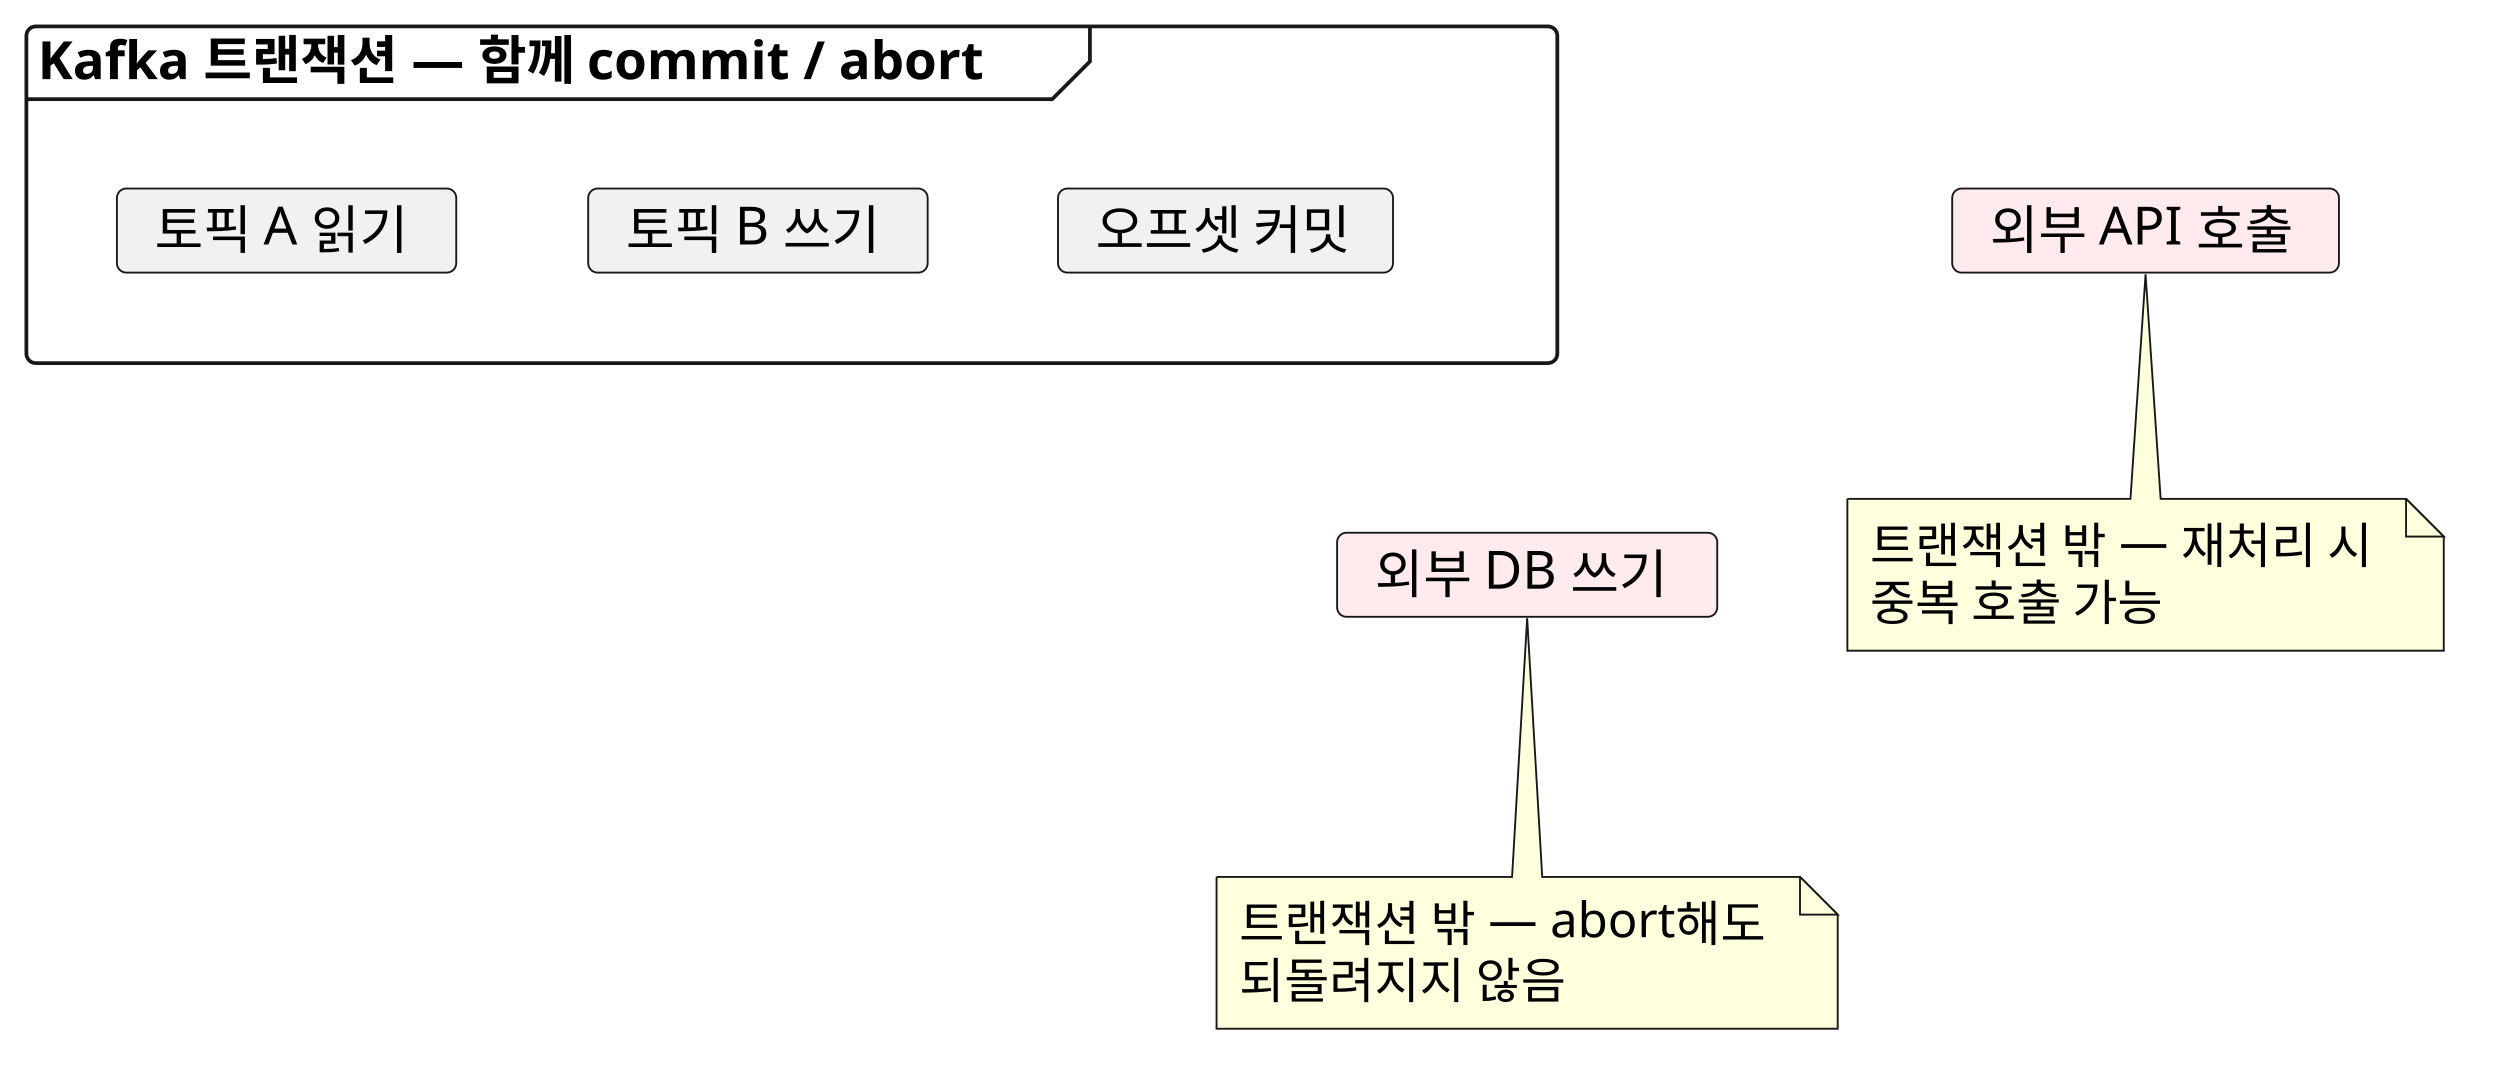
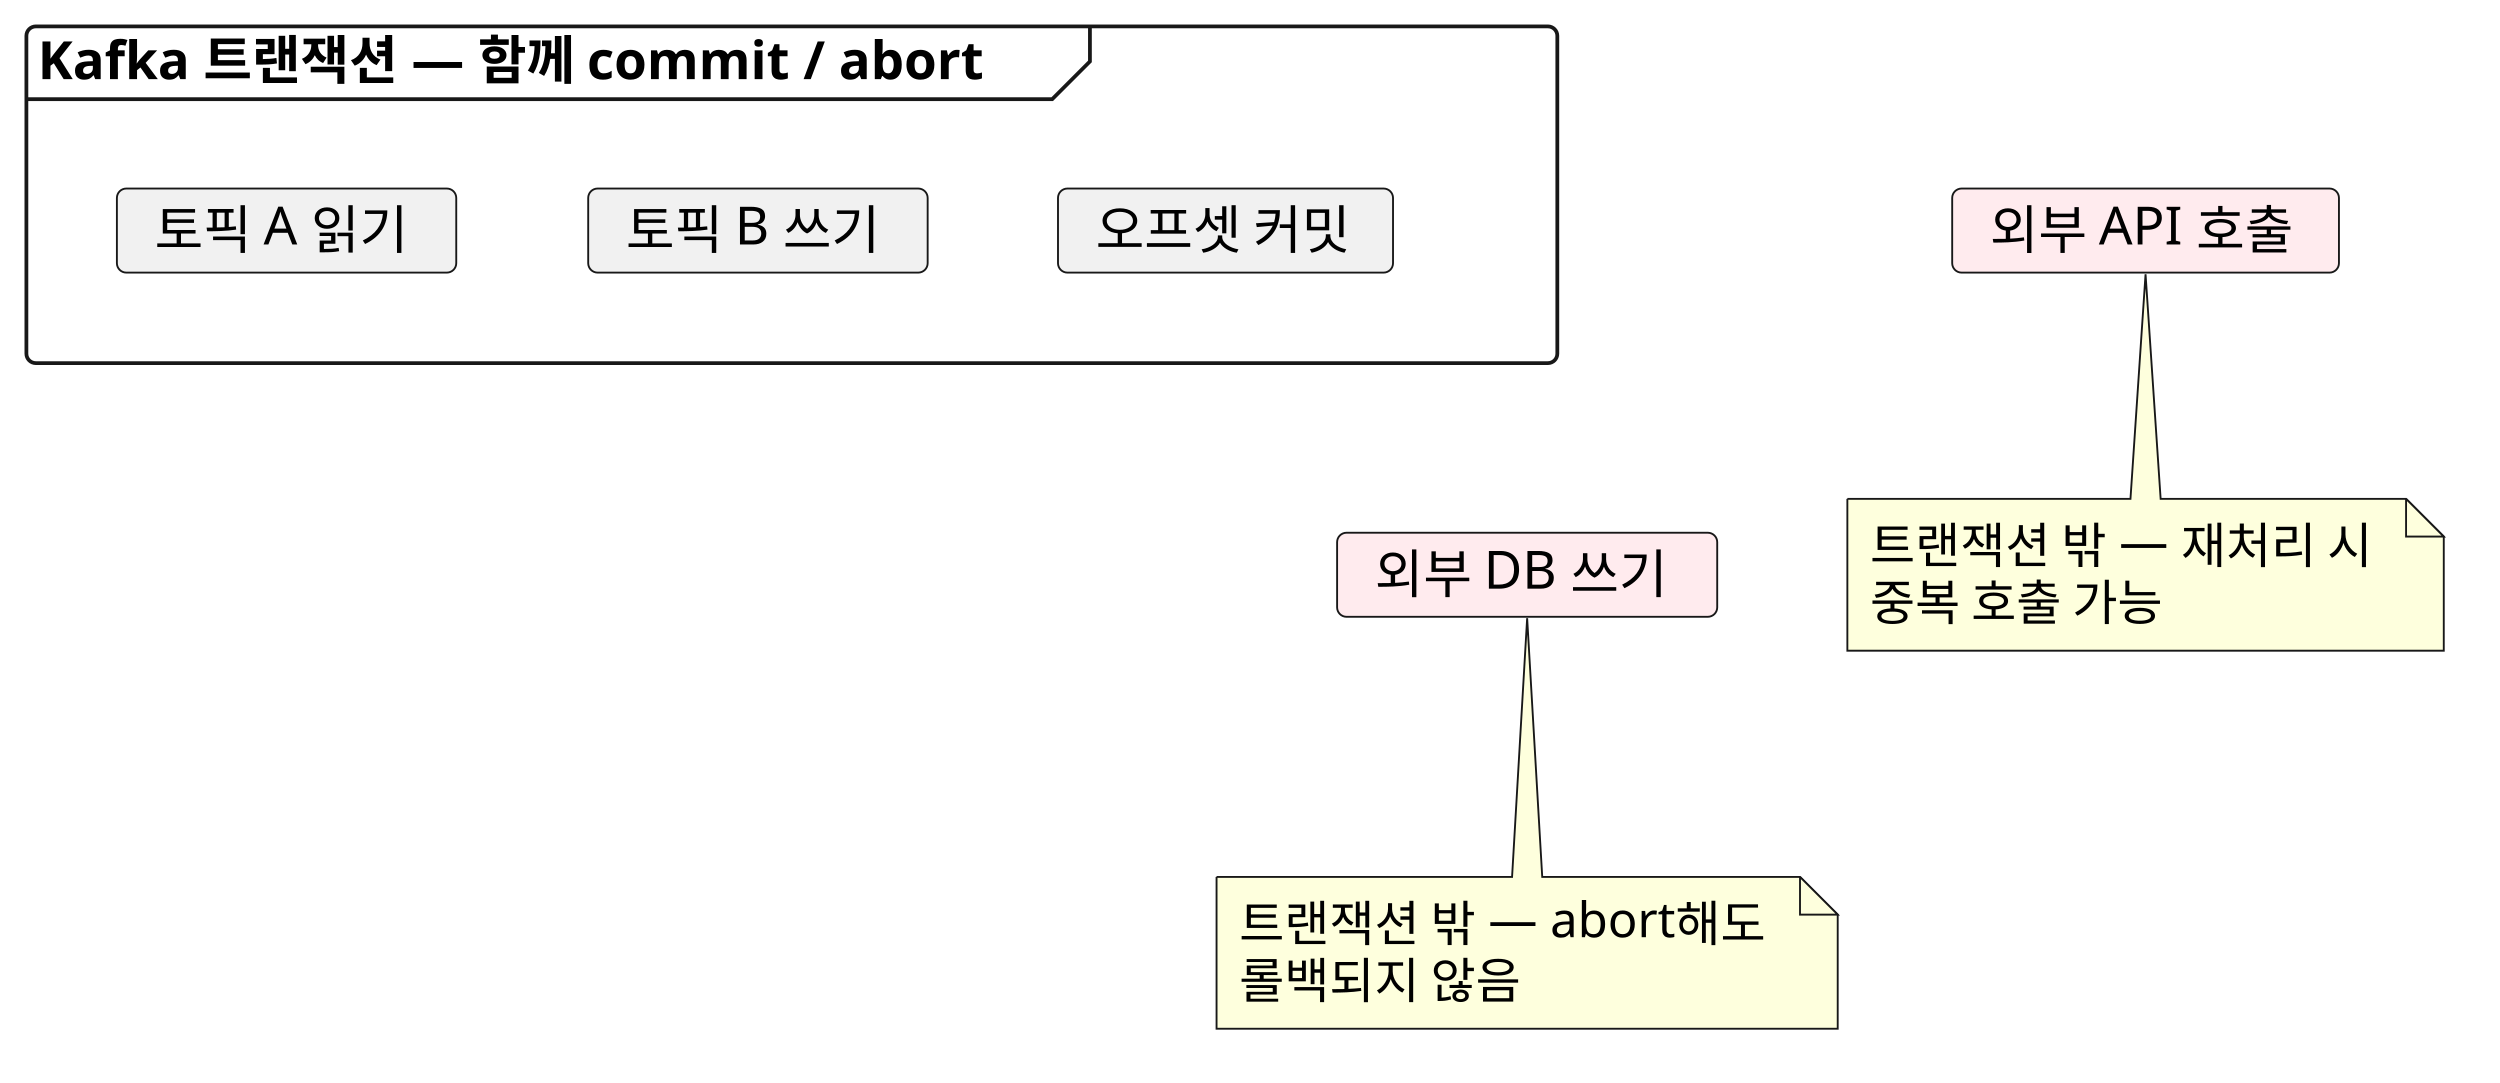
<svg xmlns="http://www.w3.org/2000/svg" version="1.1" data-diagram-type="DESCRIPTION" style="width:663px;height:287px;background:#FFFFFF;" width="663px" height="287px" viewBox="0 0 663 287" zoomAndPan="magnify" preserveAspectRatio="none" contentStyleType="text/css">
  <defs />
  <g font-family="sans-serif" lengthAdjust="spacing">
    <g class="cluster" data-qualified-name="TX" id="ent0001" data-source-line="3">
      <rect x="7" y="7" width="406" height="89.3" fill="none" style="stroke:#181818;stroke-width:1;" rx="2.5" ry="2.5" />
      <path d="M289.049,7 L289.049,16.297 L279.049,26.297 L7,26.297" style="stroke:#181818;stroke-width:1;" fill="none" />
      <text x="10" y="20.995" fill="#000" font-size="14" textLength="272.049" font-weight="700">Kafka 트랜잭션 — 함께 commit / abort</text>
    </g>
    <g class="entity" data-qualified-name="TX.A" id="ent0002" data-source-line="4">
      <rect x="31" y="50" width="89.997" height="22.297" fill="#F1F1F1" style="stroke:#181818;stroke-width:0.5;" rx="2.5" ry="2.5" />
      <text x="41" y="65.995" fill="#000" font-size="14" textLength="69.997">토픽 A 읽기</text>
    </g>
    <g class="entity" data-qualified-name="TX.B" id="ent0003" data-source-line="5">
      <rect x="155.99" y="50" width="90.025" height="22.297" fill="#F1F1F1" style="stroke:#181818;stroke-width:0.5;" rx="2.5" ry="2.5" />
      <text x="165.99" y="65.995" fill="#000" font-size="14" textLength="70.025">토픽 B 쓰기</text>
    </g>
    <g class="entity" data-qualified-name="TX.O" id="ent0004" data-source-line="6">
      <rect x="280.58" y="50" width="88.85" height="22.297" fill="#F1F1F1" style="stroke:#181818;stroke-width:0.5;" rx="2.5" ry="2.5" />
      <text x="290.58" y="65.995" fill="#000" font-size="14" textLength="68.85">오프셋 커밋</text>
    </g>
    <g class="entity" data-qualified-name="DB" id="ent0005" data-source-line="8">
      <rect x="354.6" y="141.28" width="100.805" height="22.297" fill="#FFEBEE" style="stroke:#181818;stroke-width:0.5;" rx="2.5" ry="2.5" />
      <text x="364.6" y="157.275" fill="#000" font-size="14" textLength="80.805">외부 DB 쓰기</text>
    </g>
    <g class="entity" data-qualified-name="API" id="ent0006" data-source-line="9">
      <rect x="517.72" y="50" width="102.569" height="22.297" fill="#FFEBEE" style="stroke:#181818;stroke-width:0.5;" rx="2.5" ry="2.5" />
      <text x="527.72" y="65.995" fill="#000" font-size="14" textLength="82.569">외부 API 호출</text>
    </g>
    <g class="entity" data-qualified-name="GMN10" id="ent0011" data-source-line="13">
      <path d="M322.63,232.56 L322.63,272.826 A0,0 0 0 0 322.63,272.826 L487.361,272.826 A0,0 0 0 0 487.361,272.826 L487.361,242.56 L477.361,232.56 L409,232.56 L405,163.95 L401,232.56 L322.63,232.56 A0,0 0 0 0 322.63,232.56" style="stroke:#181818;stroke-width:0.5;" fill="#FEFFDD" />
      <path d="M477.361,232.56 L477.361,242.56 L487.361,242.56 L477.361,232.56" style="stroke:#181818;stroke-width:0.5;" fill="#FEFFDD" />
      <text x="328.63" y="249.627" fill="#000" font-size="13" textLength="143.731">트랜잭션 밖 — abort해도</text>
-       <text x="328.63" y="264.76" fill="#000" font-size="13" textLength="87.852">되돌려지지 않음</text>
+       <text x="328.63" y="264.76" fill="#000" font-size="13" textLength="75.892">롤백되지 않음</text>
    </g>
    <g class="entity" data-qualified-name="GMN13" id="ent0014" data-source-line="14">
      <path d="M489.92,132.3 L489.92,172.566 A0,0 0 0 0 489.92,172.566 L648.089,172.566 A0,0 0 0 0 648.089,172.566 L648.089,142.3 L638.089,132.3 L573,132.3 L569,72.74 L565,132.3 L489.92,132.3 A0,0 0 0 0 489.92,132.3" style="stroke:#181818;stroke-width:0.5;" fill="#FEFFDD" />
      <path d="M638.089,132.3 L638.089,142.3 L648.089,142.3 L638.089,132.3" style="stroke:#181818;stroke-width:0.5;" fill="#FEFFDD" />
      <text x="495.92" y="149.367" fill="#000" font-size="13" textLength="137.169">트랜잭션 밖 — 재처리 시</text>
      <text x="495.92" y="164.5" fill="#000" font-size="13" textLength="80.025">중복 호출 가능</text>
    </g>
  </g>
</svg>
